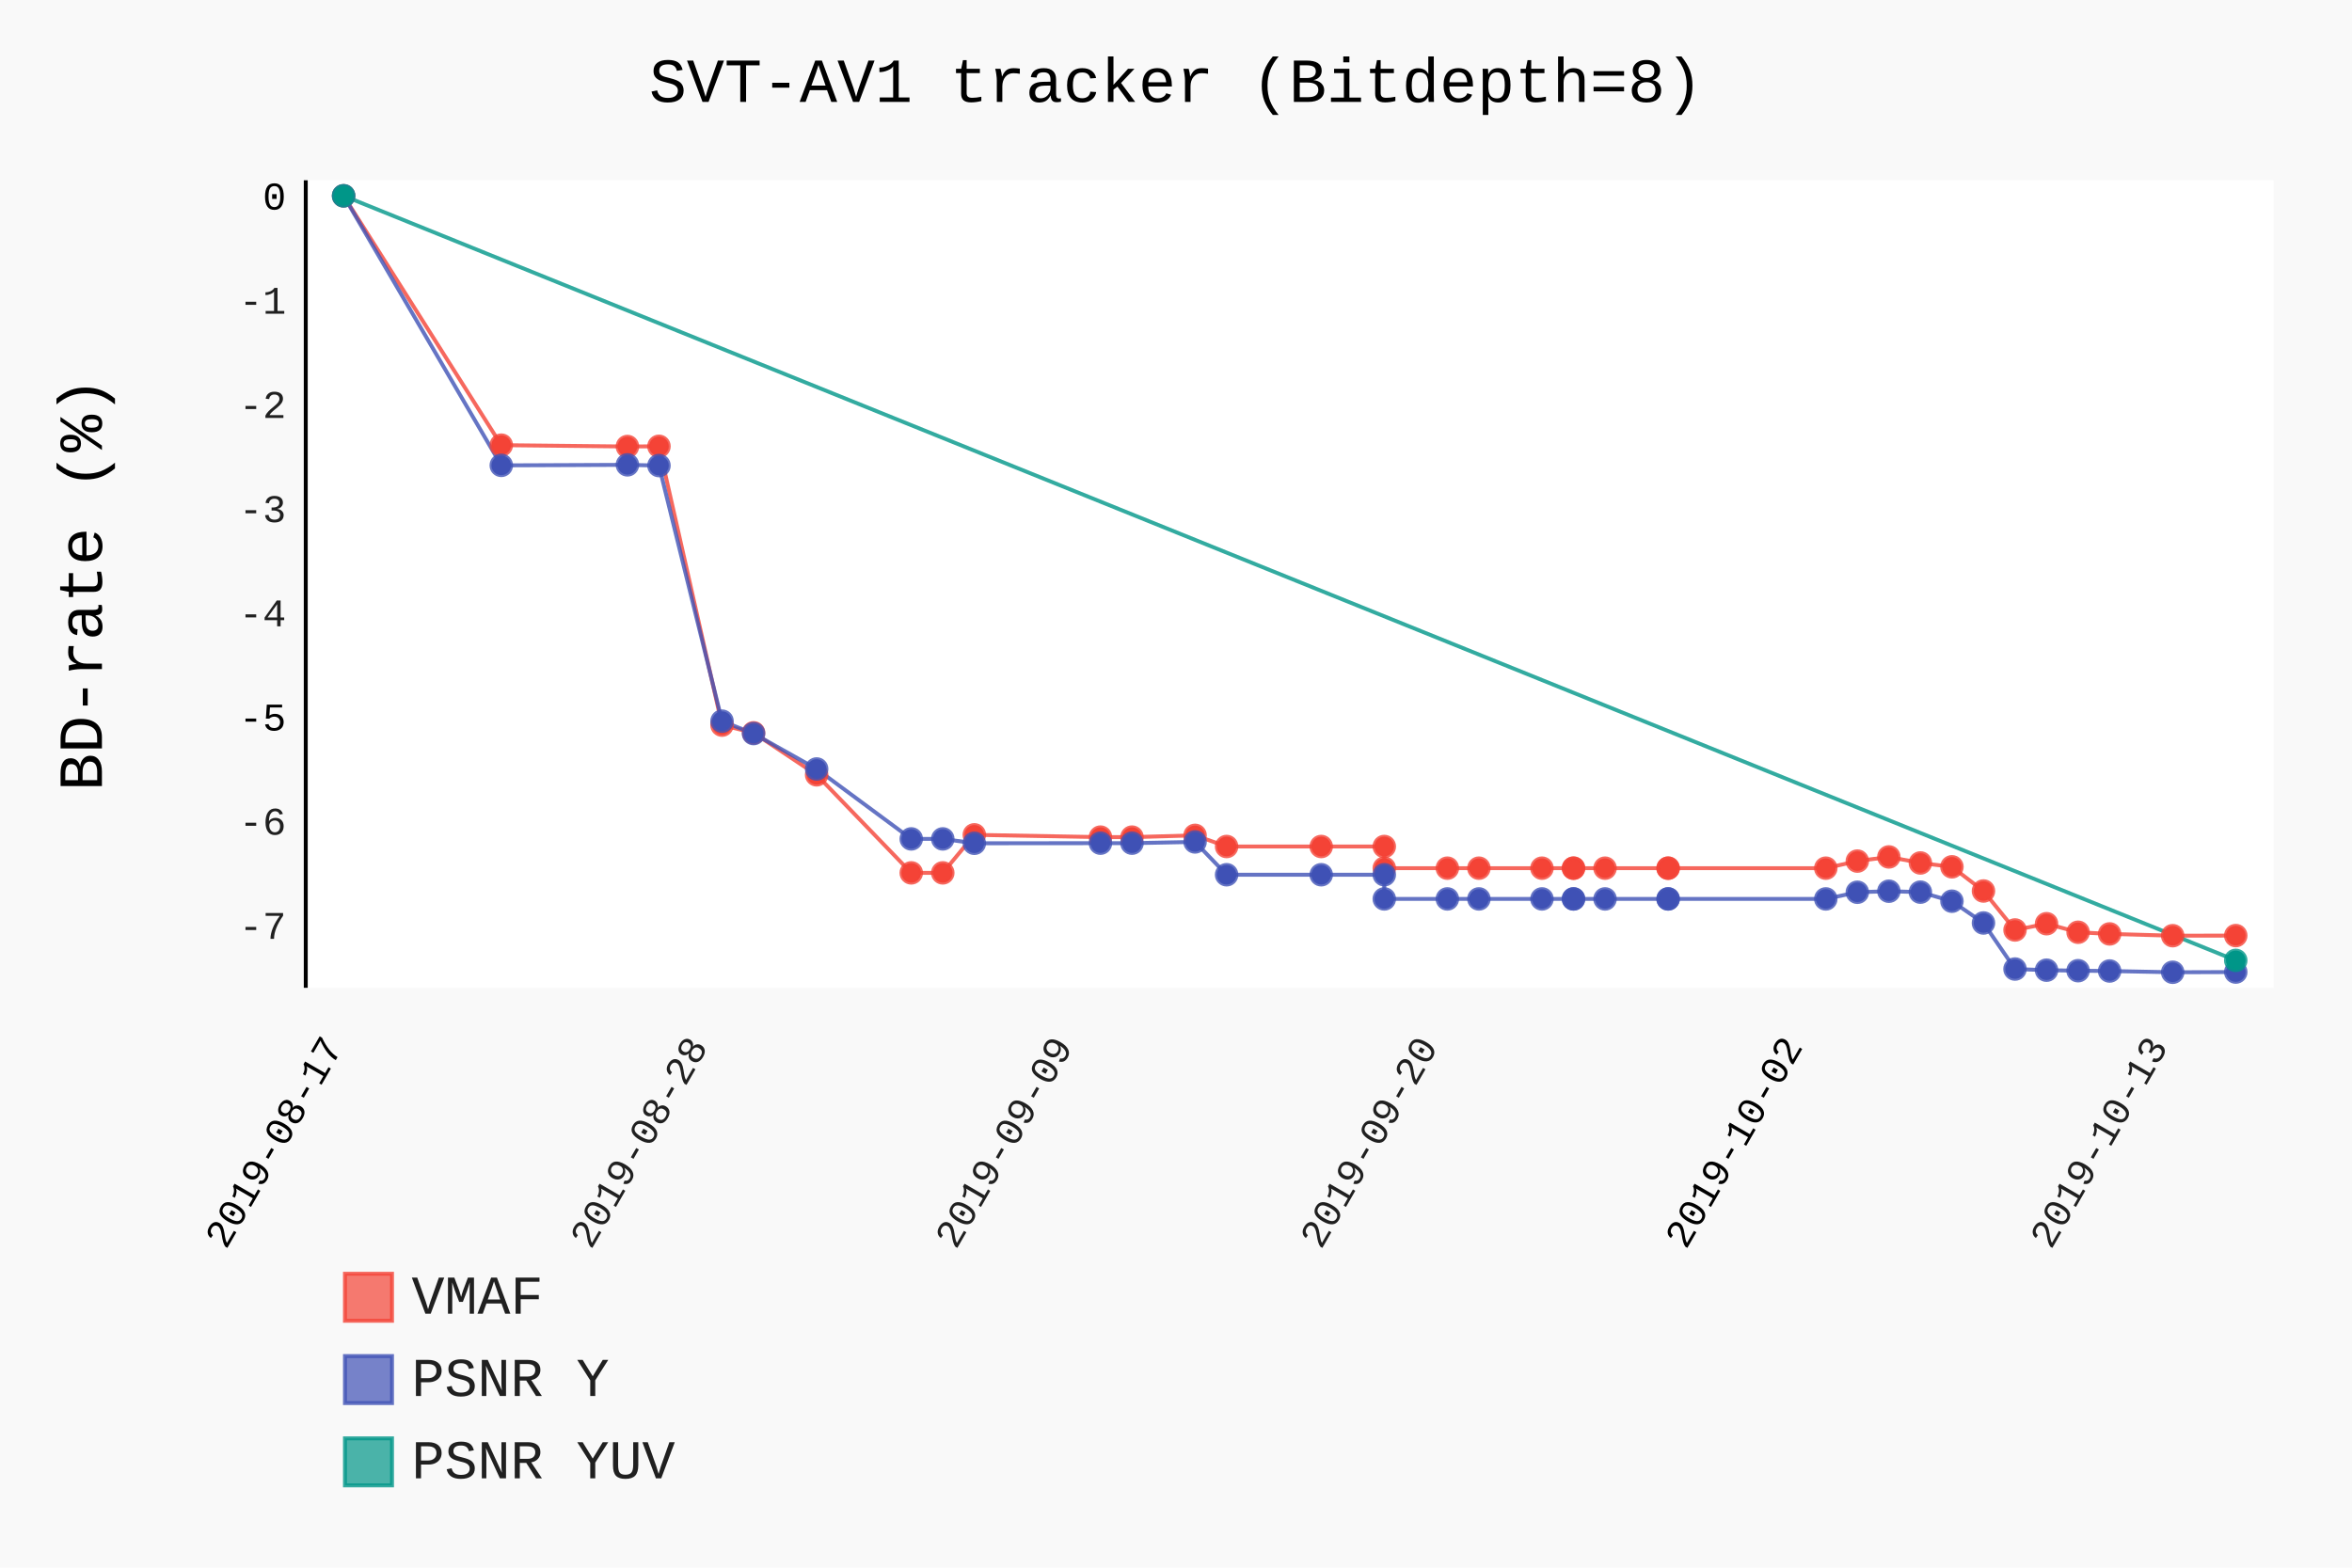
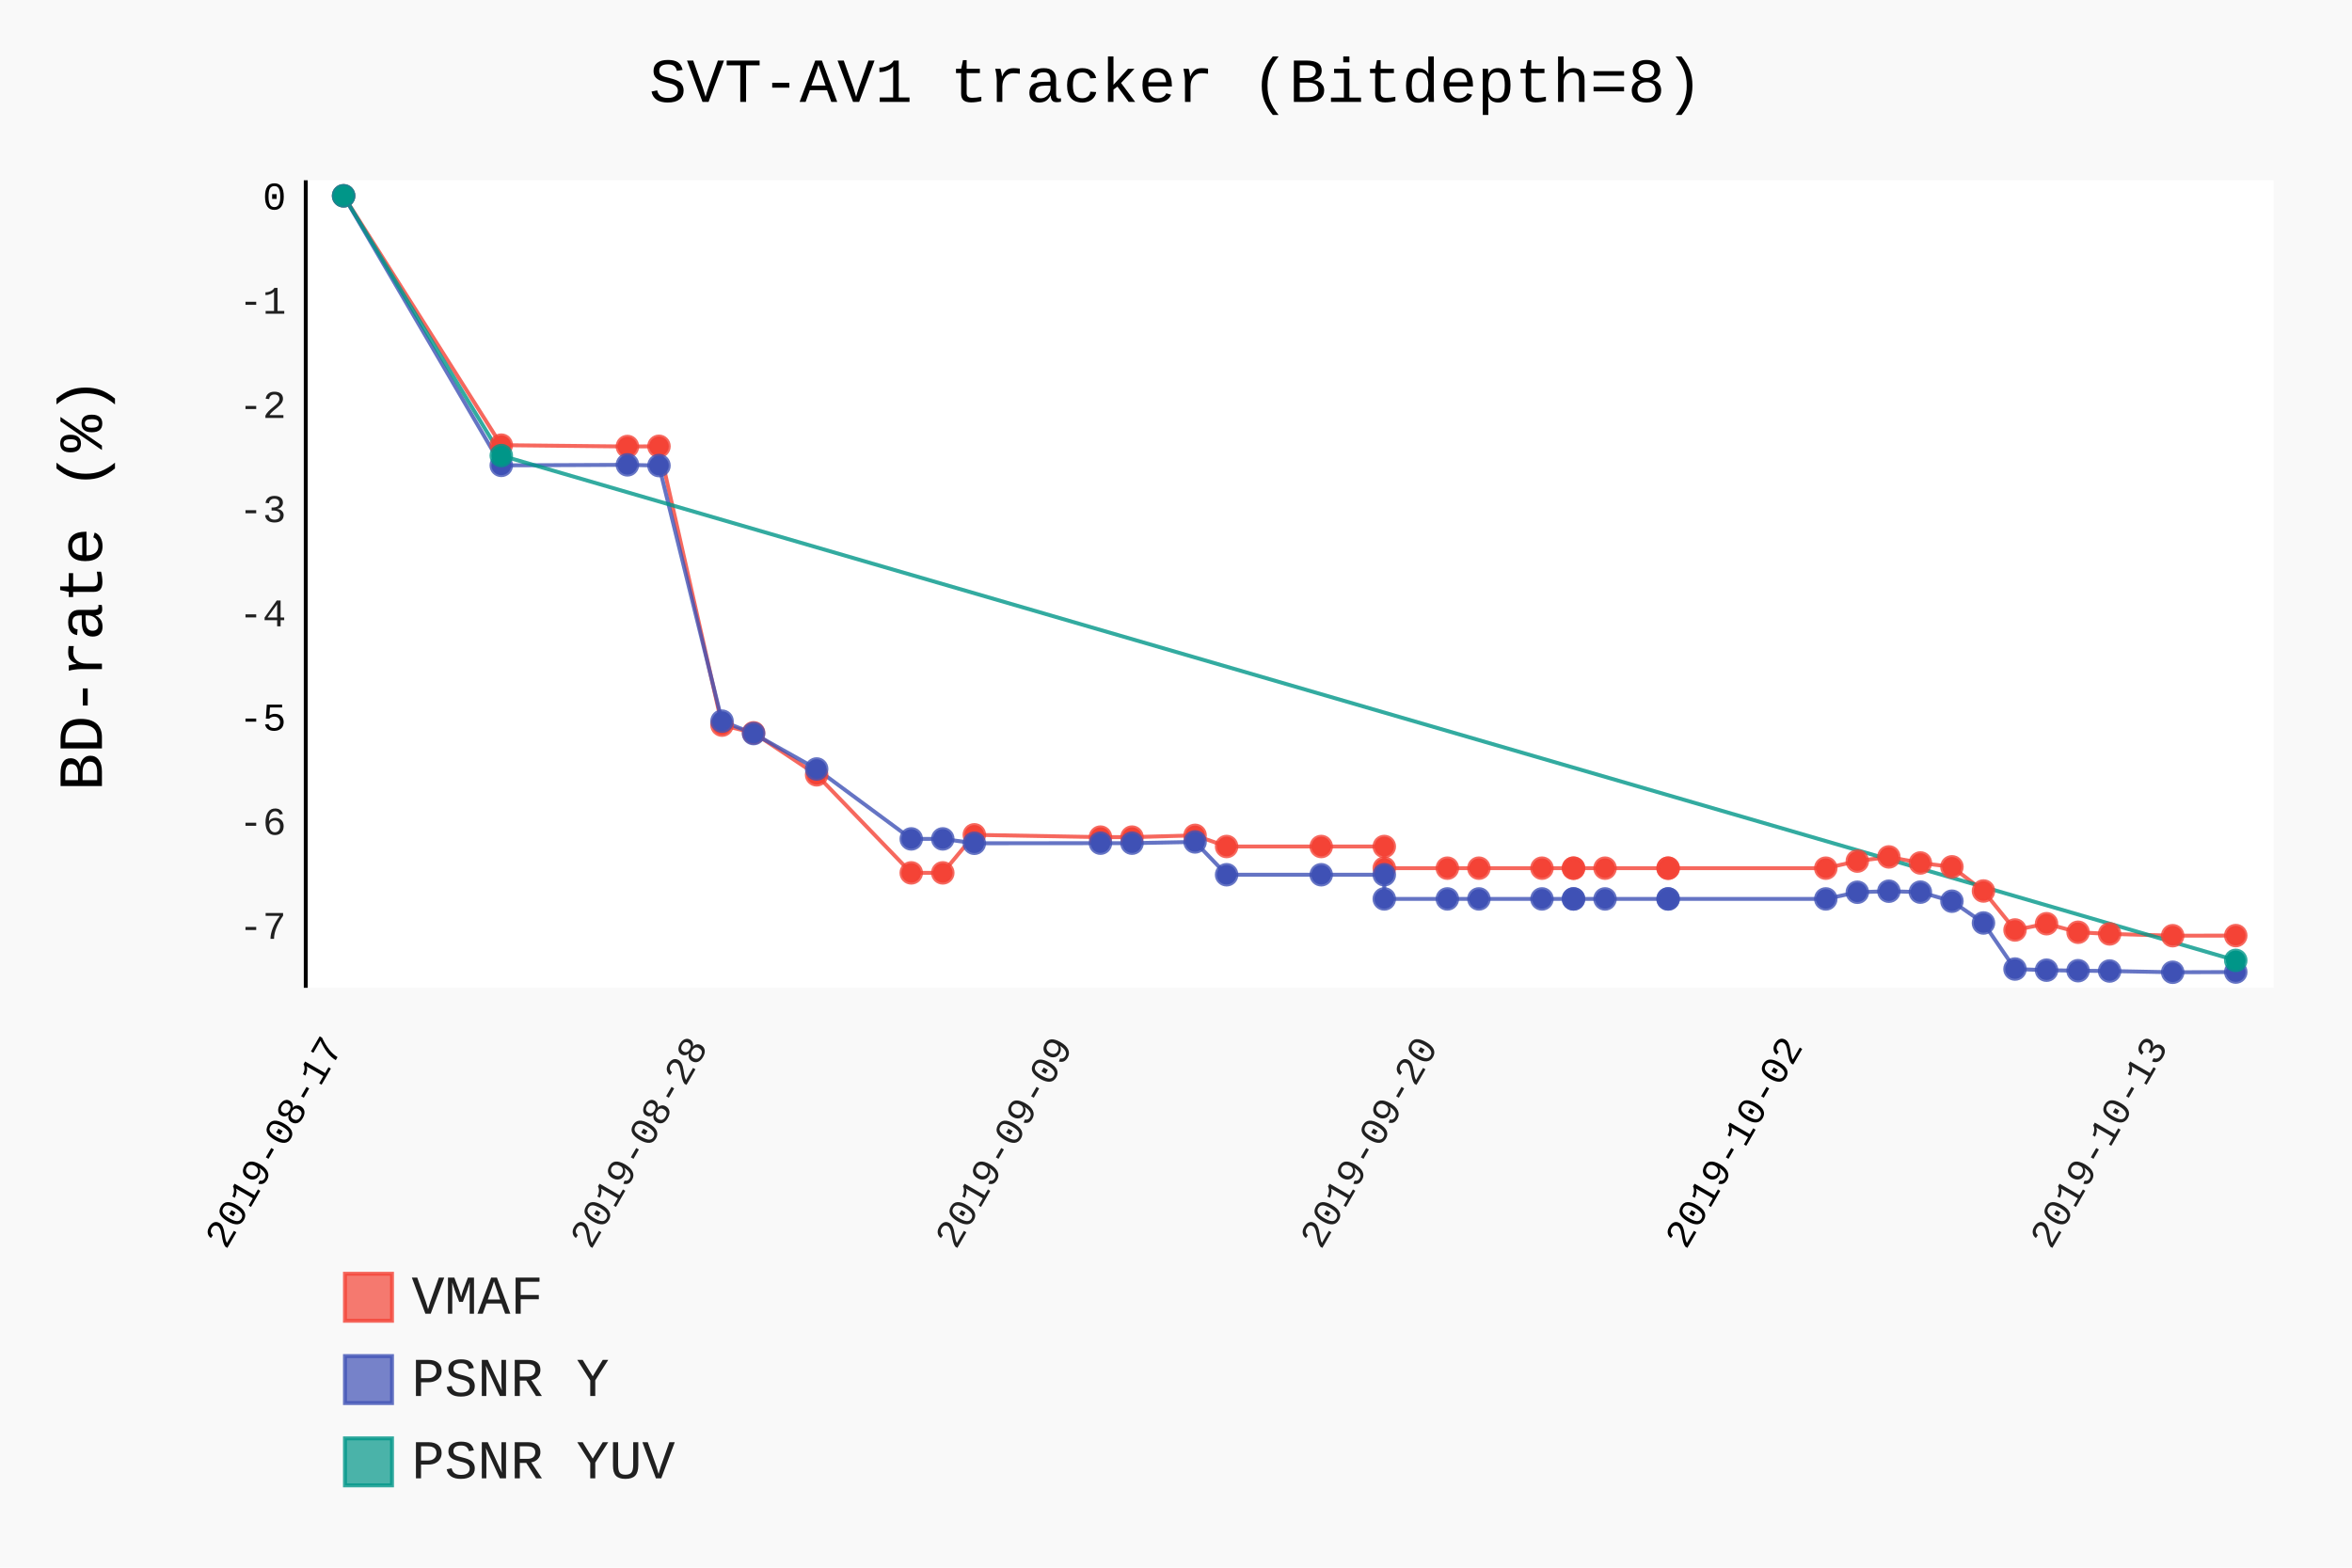
- <svg xmlns="http://www.w3.org/2000/svg" class="pygal-chart" id="chart-5ca2465d-eeb9-4dbc-b5bf-8463b9ecc8dd" viewBox="0 0 600 400">
+ <svg xmlns="http://www.w3.org/2000/svg" id="chart-45df9e32-fa0a-46cd-8153-10d053cdcea1" class="pygal-chart" viewBox="0 0 600 400">
  <defs>
-     <style type="text/css">#chart-5ca2465d-eeb9-4dbc-b5bf-8463b9ecc8dd{-webkit-user-select:none;-webkit-font-smoothing:antialiased;font-family:Consolas,"Liberation Mono",Menlo,Courier,monospace}#chart-5ca2465d-eeb9-4dbc-b5bf-8463b9ecc8dd .title{font-family:Consolas,"Liberation Mono",Menlo,Courier,monospace;font-size:16px}#chart-5ca2465d-eeb9-4dbc-b5bf-8463b9ecc8dd .legends .legend text{font-family:Consolas,"Liberation Mono",Menlo,Courier,monospace;font-size:14px}#chart-5ca2465d-eeb9-4dbc-b5bf-8463b9ecc8dd .axis text{font-family:Consolas,"Liberation Mono",Menlo,Courier,monospace;font-size:10px}#chart-5ca2465d-eeb9-4dbc-b5bf-8463b9ecc8dd .axis text.major{font-family:Consolas,"Liberation Mono",Menlo,Courier,monospace;font-size:10px}#chart-5ca2465d-eeb9-4dbc-b5bf-8463b9ecc8dd .text-overlay text.value{font-family:Consolas,"Liberation Mono",Menlo,Courier,monospace;font-size:16px}#chart-5ca2465d-eeb9-4dbc-b5bf-8463b9ecc8dd .text-overlay text.label{font-family:Consolas,"Liberation Mono",Menlo,Courier,monospace;font-size:10px}#chart-5ca2465d-eeb9-4dbc-b5bf-8463b9ecc8dd .tooltip{font-family:Consolas,"Liberation Mono",Menlo,Courier,monospace;font-size:14px}#chart-5ca2465d-eeb9-4dbc-b5bf-8463b9ecc8dd text.no_data{font-family:Consolas,"Liberation Mono",Menlo,Courier,monospace;font-size:64px}
- #chart-5ca2465d-eeb9-4dbc-b5bf-8463b9ecc8dd{background-color:rgba(249,249,249,1)}#chart-5ca2465d-eeb9-4dbc-b5bf-8463b9ecc8dd path,#chart-5ca2465d-eeb9-4dbc-b5bf-8463b9ecc8dd line,#chart-5ca2465d-eeb9-4dbc-b5bf-8463b9ecc8dd rect,#chart-5ca2465d-eeb9-4dbc-b5bf-8463b9ecc8dd circle{-webkit-transition:150ms;-moz-transition:150ms;transition:150ms}#chart-5ca2465d-eeb9-4dbc-b5bf-8463b9ecc8dd .graph &gt; .background{fill:rgba(249,249,249,1)}#chart-5ca2465d-eeb9-4dbc-b5bf-8463b9ecc8dd .plot &gt; .background{fill:rgba(255,255,255,1)}#chart-5ca2465d-eeb9-4dbc-b5bf-8463b9ecc8dd .graph{fill:rgba(0,0,0,.87)}#chart-5ca2465d-eeb9-4dbc-b5bf-8463b9ecc8dd text.no_data{fill:rgba(0,0,0,1)}#chart-5ca2465d-eeb9-4dbc-b5bf-8463b9ecc8dd .title{fill:rgba(0,0,0,1)}#chart-5ca2465d-eeb9-4dbc-b5bf-8463b9ecc8dd .legends .legend text{fill:rgba(0,0,0,.87)}#chart-5ca2465d-eeb9-4dbc-b5bf-8463b9ecc8dd .legends .legend:hover text{fill:rgba(0,0,0,1)}#chart-5ca2465d-eeb9-4dbc-b5bf-8463b9ecc8dd .axis .line{stroke:rgba(0,0,0,1)}#chart-5ca2465d-eeb9-4dbc-b5bf-8463b9ecc8dd .axis .guide.line{stroke:rgba(0,0,0,.54)}#chart-5ca2465d-eeb9-4dbc-b5bf-8463b9ecc8dd .axis .major.line{stroke:rgba(0,0,0,.87)}#chart-5ca2465d-eeb9-4dbc-b5bf-8463b9ecc8dd .axis text.major{fill:rgba(0,0,0,1)}#chart-5ca2465d-eeb9-4dbc-b5bf-8463b9ecc8dd .axis.y .guides:hover .guide.line,#chart-5ca2465d-eeb9-4dbc-b5bf-8463b9ecc8dd .line-graph .axis.x .guides:hover .guide.line,#chart-5ca2465d-eeb9-4dbc-b5bf-8463b9ecc8dd .stackedline-graph .axis.x .guides:hover .guide.line,#chart-5ca2465d-eeb9-4dbc-b5bf-8463b9ecc8dd .xy-graph .axis.x .guides:hover .guide.line{stroke:rgba(0,0,0,1)}#chart-5ca2465d-eeb9-4dbc-b5bf-8463b9ecc8dd .axis .guides:hover text{fill:rgba(0,0,0,1)}#chart-5ca2465d-eeb9-4dbc-b5bf-8463b9ecc8dd .reactive{fill-opacity:.7;stroke-opacity:.8}#chart-5ca2465d-eeb9-4dbc-b5bf-8463b9ecc8dd .ci{stroke:rgba(0,0,0,.87)}#chart-5ca2465d-eeb9-4dbc-b5bf-8463b9ecc8dd .reactive.active,#chart-5ca2465d-eeb9-4dbc-b5bf-8463b9ecc8dd .active .reactive{fill-opacity:.8;stroke-opacity:.9;stroke-width:4}#chart-5ca2465d-eeb9-4dbc-b5bf-8463b9ecc8dd .ci .reactive.active{stroke-width:1.5}#chart-5ca2465d-eeb9-4dbc-b5bf-8463b9ecc8dd .series text{fill:rgba(0,0,0,1)}#chart-5ca2465d-eeb9-4dbc-b5bf-8463b9ecc8dd .tooltip rect{fill:rgba(255,255,255,1);stroke:rgba(0,0,0,1);-webkit-transition:opacity 150ms;-moz-transition:opacity 150ms;transition:opacity 150ms}#chart-5ca2465d-eeb9-4dbc-b5bf-8463b9ecc8dd .tooltip .label{fill:rgba(0,0,0,.87)}#chart-5ca2465d-eeb9-4dbc-b5bf-8463b9ecc8dd .tooltip .label{fill:rgba(0,0,0,.87)}#chart-5ca2465d-eeb9-4dbc-b5bf-8463b9ecc8dd .tooltip .legend{font-size:.8em;fill:rgba(0,0,0,.54)}#chart-5ca2465d-eeb9-4dbc-b5bf-8463b9ecc8dd .tooltip .x_label{font-size:.6em;fill:rgba(0,0,0,1)}#chart-5ca2465d-eeb9-4dbc-b5bf-8463b9ecc8dd .tooltip .xlink{font-size:.5em;text-decoration:underline}#chart-5ca2465d-eeb9-4dbc-b5bf-8463b9ecc8dd .tooltip .value{font-size:1.5em}#chart-5ca2465d-eeb9-4dbc-b5bf-8463b9ecc8dd .bound{font-size:.5em}#chart-5ca2465d-eeb9-4dbc-b5bf-8463b9ecc8dd .max-value{font-size:.75em;fill:rgba(0,0,0,.54)}#chart-5ca2465d-eeb9-4dbc-b5bf-8463b9ecc8dd .map-element{fill:rgba(255,255,255,1);stroke:rgba(0,0,0,.54) !important}#chart-5ca2465d-eeb9-4dbc-b5bf-8463b9ecc8dd .map-element .reactive{fill-opacity:inherit;stroke-opacity:inherit}#chart-5ca2465d-eeb9-4dbc-b5bf-8463b9ecc8dd .color-0,#chart-5ca2465d-eeb9-4dbc-b5bf-8463b9ecc8dd .color-0 a:visited{stroke:#F44336;fill:#F44336}#chart-5ca2465d-eeb9-4dbc-b5bf-8463b9ecc8dd .color-1,#chart-5ca2465d-eeb9-4dbc-b5bf-8463b9ecc8dd .color-1 a:visited{stroke:#3F51B5;fill:#3F51B5}#chart-5ca2465d-eeb9-4dbc-b5bf-8463b9ecc8dd .color-2,#chart-5ca2465d-eeb9-4dbc-b5bf-8463b9ecc8dd .color-2 a:visited{stroke:#009688;fill:#009688}#chart-5ca2465d-eeb9-4dbc-b5bf-8463b9ecc8dd .text-overlay .color-0 text{fill:black}#chart-5ca2465d-eeb9-4dbc-b5bf-8463b9ecc8dd .text-overlay .color-1 text{fill:black}#chart-5ca2465d-eeb9-4dbc-b5bf-8463b9ecc8dd .text-overlay .color-2 text{fill:black}
- #chart-5ca2465d-eeb9-4dbc-b5bf-8463b9ecc8dd text.no_data{text-anchor:middle}#chart-5ca2465d-eeb9-4dbc-b5bf-8463b9ecc8dd .guide.line{fill:none}#chart-5ca2465d-eeb9-4dbc-b5bf-8463b9ecc8dd .centered{text-anchor:middle}#chart-5ca2465d-eeb9-4dbc-b5bf-8463b9ecc8dd .title{text-anchor:middle}#chart-5ca2465d-eeb9-4dbc-b5bf-8463b9ecc8dd .legends .legend text{fill-opacity:1}#chart-5ca2465d-eeb9-4dbc-b5bf-8463b9ecc8dd .axis.x text{text-anchor:middle}#chart-5ca2465d-eeb9-4dbc-b5bf-8463b9ecc8dd .axis.x:not(.web) text[transform]{text-anchor:start}#chart-5ca2465d-eeb9-4dbc-b5bf-8463b9ecc8dd .axis.x:not(.web) text[transform].backwards{text-anchor:end}#chart-5ca2465d-eeb9-4dbc-b5bf-8463b9ecc8dd .axis.y text{text-anchor:end}#chart-5ca2465d-eeb9-4dbc-b5bf-8463b9ecc8dd .axis.y text[transform].backwards{text-anchor:start}#chart-5ca2465d-eeb9-4dbc-b5bf-8463b9ecc8dd .axis.y2 text{text-anchor:start}#chart-5ca2465d-eeb9-4dbc-b5bf-8463b9ecc8dd .axis.y2 text[transform].backwards{text-anchor:end}#chart-5ca2465d-eeb9-4dbc-b5bf-8463b9ecc8dd .axis .guide.line{stroke-dasharray:4,4}#chart-5ca2465d-eeb9-4dbc-b5bf-8463b9ecc8dd .axis .major.guide.line{stroke-dasharray:6,6}#chart-5ca2465d-eeb9-4dbc-b5bf-8463b9ecc8dd .horizontal .axis.y .guide.line,#chart-5ca2465d-eeb9-4dbc-b5bf-8463b9ecc8dd .horizontal .axis.y2 .guide.line,#chart-5ca2465d-eeb9-4dbc-b5bf-8463b9ecc8dd .vertical .axis.x .guide.line{opacity:0}#chart-5ca2465d-eeb9-4dbc-b5bf-8463b9ecc8dd .horizontal .axis.always_show .guide.line,#chart-5ca2465d-eeb9-4dbc-b5bf-8463b9ecc8dd .vertical .axis.always_show .guide.line{opacity:1 !important}#chart-5ca2465d-eeb9-4dbc-b5bf-8463b9ecc8dd .axis.y .guides:hover .guide.line,#chart-5ca2465d-eeb9-4dbc-b5bf-8463b9ecc8dd .axis.y2 .guides:hover .guide.line,#chart-5ca2465d-eeb9-4dbc-b5bf-8463b9ecc8dd .axis.x .guides:hover .guide.line{opacity:1}#chart-5ca2465d-eeb9-4dbc-b5bf-8463b9ecc8dd .axis .guides:hover text{opacity:1}#chart-5ca2465d-eeb9-4dbc-b5bf-8463b9ecc8dd .nofill{fill:none}#chart-5ca2465d-eeb9-4dbc-b5bf-8463b9ecc8dd .subtle-fill{fill-opacity:.2}#chart-5ca2465d-eeb9-4dbc-b5bf-8463b9ecc8dd .dot{stroke-width:1px;fill-opacity:1}#chart-5ca2465d-eeb9-4dbc-b5bf-8463b9ecc8dd .dot.active{stroke-width:5px}#chart-5ca2465d-eeb9-4dbc-b5bf-8463b9ecc8dd .dot.negative{fill:transparent}#chart-5ca2465d-eeb9-4dbc-b5bf-8463b9ecc8dd text,#chart-5ca2465d-eeb9-4dbc-b5bf-8463b9ecc8dd tspan{stroke:none !important}#chart-5ca2465d-eeb9-4dbc-b5bf-8463b9ecc8dd .series text.active{opacity:1}#chart-5ca2465d-eeb9-4dbc-b5bf-8463b9ecc8dd .tooltip rect{fill-opacity:.95;stroke-width:.5}#chart-5ca2465d-eeb9-4dbc-b5bf-8463b9ecc8dd .tooltip text{fill-opacity:1}#chart-5ca2465d-eeb9-4dbc-b5bf-8463b9ecc8dd .showable{visibility:hidden}#chart-5ca2465d-eeb9-4dbc-b5bf-8463b9ecc8dd .showable.shown{visibility:visible}#chart-5ca2465d-eeb9-4dbc-b5bf-8463b9ecc8dd .gauge-background{fill:rgba(229,229,229,1);stroke:none}#chart-5ca2465d-eeb9-4dbc-b5bf-8463b9ecc8dd .bg-lines{stroke:rgba(249,249,249,1);stroke-width:2px}</style>
+     <style type="text/css">#chart-45df9e32-fa0a-46cd-8153-10d053cdcea1{-webkit-user-select:none;-webkit-font-smoothing:antialiased;font-family:Consolas,"Liberation Mono",Menlo,Courier,monospace}#chart-45df9e32-fa0a-46cd-8153-10d053cdcea1 .title{font-family:Consolas,"Liberation Mono",Menlo,Courier,monospace;font-size:16px}#chart-45df9e32-fa0a-46cd-8153-10d053cdcea1 .legends .legend text{font-family:Consolas,"Liberation Mono",Menlo,Courier,monospace;font-size:14px}#chart-45df9e32-fa0a-46cd-8153-10d053cdcea1 .axis text{font-family:Consolas,"Liberation Mono",Menlo,Courier,monospace;font-size:10px}#chart-45df9e32-fa0a-46cd-8153-10d053cdcea1 .axis text.major{font-family:Consolas,"Liberation Mono",Menlo,Courier,monospace;font-size:10px}#chart-45df9e32-fa0a-46cd-8153-10d053cdcea1 .text-overlay text.value{font-family:Consolas,"Liberation Mono",Menlo,Courier,monospace;font-size:16px}#chart-45df9e32-fa0a-46cd-8153-10d053cdcea1 .text-overlay text.label{font-family:Consolas,"Liberation Mono",Menlo,Courier,monospace;font-size:10px}#chart-45df9e32-fa0a-46cd-8153-10d053cdcea1 .tooltip{font-family:Consolas,"Liberation Mono",Menlo,Courier,monospace;font-size:14px}#chart-45df9e32-fa0a-46cd-8153-10d053cdcea1 text.no_data{font-family:Consolas,"Liberation Mono",Menlo,Courier,monospace;font-size:64px}
+ #chart-45df9e32-fa0a-46cd-8153-10d053cdcea1{background-color:rgba(249,249,249,1)}#chart-45df9e32-fa0a-46cd-8153-10d053cdcea1 path,#chart-45df9e32-fa0a-46cd-8153-10d053cdcea1 line,#chart-45df9e32-fa0a-46cd-8153-10d053cdcea1 rect,#chart-45df9e32-fa0a-46cd-8153-10d053cdcea1 circle{-webkit-transition:150ms;-moz-transition:150ms;transition:150ms}#chart-45df9e32-fa0a-46cd-8153-10d053cdcea1 .graph &gt; .background{fill:rgba(249,249,249,1)}#chart-45df9e32-fa0a-46cd-8153-10d053cdcea1 .plot &gt; .background{fill:rgba(255,255,255,1)}#chart-45df9e32-fa0a-46cd-8153-10d053cdcea1 .graph{fill:rgba(0,0,0,.87)}#chart-45df9e32-fa0a-46cd-8153-10d053cdcea1 text.no_data{fill:rgba(0,0,0,1)}#chart-45df9e32-fa0a-46cd-8153-10d053cdcea1 .title{fill:rgba(0,0,0,1)}#chart-45df9e32-fa0a-46cd-8153-10d053cdcea1 .legends .legend text{fill:rgba(0,0,0,.87)}#chart-45df9e32-fa0a-46cd-8153-10d053cdcea1 .legends .legend:hover text{fill:rgba(0,0,0,1)}#chart-45df9e32-fa0a-46cd-8153-10d053cdcea1 .axis .line{stroke:rgba(0,0,0,1)}#chart-45df9e32-fa0a-46cd-8153-10d053cdcea1 .axis .guide.line{stroke:rgba(0,0,0,.54)}#chart-45df9e32-fa0a-46cd-8153-10d053cdcea1 .axis .major.line{stroke:rgba(0,0,0,.87)}#chart-45df9e32-fa0a-46cd-8153-10d053cdcea1 .axis text.major{fill:rgba(0,0,0,1)}#chart-45df9e32-fa0a-46cd-8153-10d053cdcea1 .axis.y .guides:hover .guide.line,#chart-45df9e32-fa0a-46cd-8153-10d053cdcea1 .line-graph .axis.x .guides:hover .guide.line,#chart-45df9e32-fa0a-46cd-8153-10d053cdcea1 .stackedline-graph .axis.x .guides:hover .guide.line,#chart-45df9e32-fa0a-46cd-8153-10d053cdcea1 .xy-graph .axis.x .guides:hover .guide.line{stroke:rgba(0,0,0,1)}#chart-45df9e32-fa0a-46cd-8153-10d053cdcea1 .axis .guides:hover text{fill:rgba(0,0,0,1)}#chart-45df9e32-fa0a-46cd-8153-10d053cdcea1 .reactive{fill-opacity:.7;stroke-opacity:.8}#chart-45df9e32-fa0a-46cd-8153-10d053cdcea1 .ci{stroke:rgba(0,0,0,.87)}#chart-45df9e32-fa0a-46cd-8153-10d053cdcea1 .reactive.active,#chart-45df9e32-fa0a-46cd-8153-10d053cdcea1 .active .reactive{fill-opacity:.8;stroke-opacity:.9;stroke-width:4}#chart-45df9e32-fa0a-46cd-8153-10d053cdcea1 .ci .reactive.active{stroke-width:1.5}#chart-45df9e32-fa0a-46cd-8153-10d053cdcea1 .series text{fill:rgba(0,0,0,1)}#chart-45df9e32-fa0a-46cd-8153-10d053cdcea1 .tooltip rect{fill:rgba(255,255,255,1);stroke:rgba(0,0,0,1);-webkit-transition:opacity 150ms;-moz-transition:opacity 150ms;transition:opacity 150ms}#chart-45df9e32-fa0a-46cd-8153-10d053cdcea1 .tooltip .label{fill:rgba(0,0,0,.87)}#chart-45df9e32-fa0a-46cd-8153-10d053cdcea1 .tooltip .label{fill:rgba(0,0,0,.87)}#chart-45df9e32-fa0a-46cd-8153-10d053cdcea1 .tooltip .legend{font-size:.8em;fill:rgba(0,0,0,.54)}#chart-45df9e32-fa0a-46cd-8153-10d053cdcea1 .tooltip .x_label{font-size:.6em;fill:rgba(0,0,0,1)}#chart-45df9e32-fa0a-46cd-8153-10d053cdcea1 .tooltip .xlink{font-size:.5em;text-decoration:underline}#chart-45df9e32-fa0a-46cd-8153-10d053cdcea1 .tooltip .value{font-size:1.5em}#chart-45df9e32-fa0a-46cd-8153-10d053cdcea1 .bound{font-size:.5em}#chart-45df9e32-fa0a-46cd-8153-10d053cdcea1 .max-value{font-size:.75em;fill:rgba(0,0,0,.54)}#chart-45df9e32-fa0a-46cd-8153-10d053cdcea1 .map-element{fill:rgba(255,255,255,1);stroke:rgba(0,0,0,.54) !important}#chart-45df9e32-fa0a-46cd-8153-10d053cdcea1 .map-element .reactive{fill-opacity:inherit;stroke-opacity:inherit}#chart-45df9e32-fa0a-46cd-8153-10d053cdcea1 .color-0,#chart-45df9e32-fa0a-46cd-8153-10d053cdcea1 .color-0 a:visited{stroke:#F44336;fill:#F44336}#chart-45df9e32-fa0a-46cd-8153-10d053cdcea1 .color-1,#chart-45df9e32-fa0a-46cd-8153-10d053cdcea1 .color-1 a:visited{stroke:#3F51B5;fill:#3F51B5}#chart-45df9e32-fa0a-46cd-8153-10d053cdcea1 .color-2,#chart-45df9e32-fa0a-46cd-8153-10d053cdcea1 .color-2 a:visited{stroke:#009688;fill:#009688}#chart-45df9e32-fa0a-46cd-8153-10d053cdcea1 .text-overlay .color-0 text{fill:black}#chart-45df9e32-fa0a-46cd-8153-10d053cdcea1 .text-overlay .color-1 text{fill:black}#chart-45df9e32-fa0a-46cd-8153-10d053cdcea1 .text-overlay .color-2 text{fill:black}
+ #chart-45df9e32-fa0a-46cd-8153-10d053cdcea1 text.no_data{text-anchor:middle}#chart-45df9e32-fa0a-46cd-8153-10d053cdcea1 .guide.line{fill:none}#chart-45df9e32-fa0a-46cd-8153-10d053cdcea1 .centered{text-anchor:middle}#chart-45df9e32-fa0a-46cd-8153-10d053cdcea1 .title{text-anchor:middle}#chart-45df9e32-fa0a-46cd-8153-10d053cdcea1 .legends .legend text{fill-opacity:1}#chart-45df9e32-fa0a-46cd-8153-10d053cdcea1 .axis.x text{text-anchor:middle}#chart-45df9e32-fa0a-46cd-8153-10d053cdcea1 .axis.x:not(.web) text[transform]{text-anchor:start}#chart-45df9e32-fa0a-46cd-8153-10d053cdcea1 .axis.x:not(.web) text[transform].backwards{text-anchor:end}#chart-45df9e32-fa0a-46cd-8153-10d053cdcea1 .axis.y text{text-anchor:end}#chart-45df9e32-fa0a-46cd-8153-10d053cdcea1 .axis.y text[transform].backwards{text-anchor:start}#chart-45df9e32-fa0a-46cd-8153-10d053cdcea1 .axis.y2 text{text-anchor:start}#chart-45df9e32-fa0a-46cd-8153-10d053cdcea1 .axis.y2 text[transform].backwards{text-anchor:end}#chart-45df9e32-fa0a-46cd-8153-10d053cdcea1 .axis .guide.line{stroke-dasharray:4,4}#chart-45df9e32-fa0a-46cd-8153-10d053cdcea1 .axis .major.guide.line{stroke-dasharray:6,6}#chart-45df9e32-fa0a-46cd-8153-10d053cdcea1 .horizontal .axis.y .guide.line,#chart-45df9e32-fa0a-46cd-8153-10d053cdcea1 .horizontal .axis.y2 .guide.line,#chart-45df9e32-fa0a-46cd-8153-10d053cdcea1 .vertical .axis.x .guide.line{opacity:0}#chart-45df9e32-fa0a-46cd-8153-10d053cdcea1 .horizontal .axis.always_show .guide.line,#chart-45df9e32-fa0a-46cd-8153-10d053cdcea1 .vertical .axis.always_show .guide.line{opacity:1 !important}#chart-45df9e32-fa0a-46cd-8153-10d053cdcea1 .axis.y .guides:hover .guide.line,#chart-45df9e32-fa0a-46cd-8153-10d053cdcea1 .axis.y2 .guides:hover .guide.line,#chart-45df9e32-fa0a-46cd-8153-10d053cdcea1 .axis.x .guides:hover .guide.line{opacity:1}#chart-45df9e32-fa0a-46cd-8153-10d053cdcea1 .axis .guides:hover text{opacity:1}#chart-45df9e32-fa0a-46cd-8153-10d053cdcea1 .nofill{fill:none}#chart-45df9e32-fa0a-46cd-8153-10d053cdcea1 .subtle-fill{fill-opacity:.2}#chart-45df9e32-fa0a-46cd-8153-10d053cdcea1 .dot{stroke-width:1px;fill-opacity:1}#chart-45df9e32-fa0a-46cd-8153-10d053cdcea1 .dot.active{stroke-width:5px}#chart-45df9e32-fa0a-46cd-8153-10d053cdcea1 .dot.negative{fill:transparent}#chart-45df9e32-fa0a-46cd-8153-10d053cdcea1 text,#chart-45df9e32-fa0a-46cd-8153-10d053cdcea1 tspan{stroke:none !important}#chart-45df9e32-fa0a-46cd-8153-10d053cdcea1 .series text.active{opacity:1}#chart-45df9e32-fa0a-46cd-8153-10d053cdcea1 .tooltip rect{fill-opacity:.95;stroke-width:.5}#chart-45df9e32-fa0a-46cd-8153-10d053cdcea1 .tooltip text{fill-opacity:1}#chart-45df9e32-fa0a-46cd-8153-10d053cdcea1 .showable{visibility:hidden}#chart-45df9e32-fa0a-46cd-8153-10d053cdcea1 .showable.shown{visibility:visible}#chart-45df9e32-fa0a-46cd-8153-10d053cdcea1 .gauge-background{fill:rgba(229,229,229,1);stroke:none}#chart-45df9e32-fa0a-46cd-8153-10d053cdcea1 .bg-lines{stroke:rgba(249,249,249,1);stroke-width:2px}</style>
  </defs>
  <g class="graph datetimeline-graph vertical">
    <rect class="background" height="400" width="600" x="0" y="0" />
    <g class="plot" transform="translate(78, 46)">
      <rect class="background" height="206.038" width="502.0" x="0" y="0" />
      <g class="axis y">
        <g class="guides">
          <text class="" x="-5" y="193.56">-7</text>
        </g>
        <g class="guides">
          <text class="" x="-5" y="166.974">-6</text>
        </g>
        <g class="guides">
          <text class="major" x="-5" y="140.389">-5</text>
        </g>
        <g class="guides">
          <text class="" x="-5" y="113.804">-4</text>
        </g>
        <g class="guides">
          <text class="" x="-5" y="87.218">-3</text>
        </g>
        <g class="guides">
          <text class="" x="-5" y="60.633">-2</text>
        </g>
        <g class="guides">
          <text class="" x="-5" y="34.048">-1</text>
        </g>
        <g class="guides">
          <text class="major" x="-5" y="7.462">0</text>
        </g>
      </g>
      <g class="axis x">
        <path class="line" d="M0 0 v206.038" />
        <g class="guides">
          <path class="major guide line" d="M9.654 0 v206.038" />
-           <text class="major backwards" transform="rotate(300 9.653846 221.0385)" x="9.654" y="221.038">2019-08-17</text>
+           <text class="major backwards" x="9.654" y="221.038" transform="rotate(300 9.653846 221.0385)">2019-08-17</text>
        </g>
        <g class="guides">
          <path class="guide line" d="M102.766 0 v206.038" />
-           <text class="backwards" transform="rotate(300 102.7658 221.0385)" x="102.766" y="221.038">2019-08-28</text>
+           <text class="backwards" x="102.766" y="221.038" transform="rotate(300 102.7658 221.0385)">2019-08-28</text>
        </g>
        <g class="guides">
          <path class="guide line" d="M195.878 0 v206.038" />
-           <text class="backwards" transform="rotate(300 195.8777 221.0385)" x="195.878" y="221.038">2019-09-09</text>
+           <text class="backwards" x="195.878" y="221.038" transform="rotate(300 195.8777 221.0385)">2019-09-09</text>
        </g>
        <g class="guides">
          <path class="guide line" d="M288.99 0 v206.038" />
-           <text class="backwards" transform="rotate(300 288.9897 221.0385)" x="288.99" y="221.038">2019-09-20</text>
+           <text class="backwards" x="288.99" y="221.038" transform="rotate(300 288.9897 221.0385)">2019-09-20</text>
        </g>
        <g class="guides">
          <path class="major guide line" d="M382.102 0 v206.038" />
-           <text class="major backwards" transform="rotate(300 382.1016 221.0385)" x="382.102" y="221.038">2019-10-02</text>
+           <text class="major backwards" x="382.102" y="221.038" transform="rotate(300 382.1016 221.0385)">2019-10-02</text>
        </g>
        <g class="guides">
          <path class="guide line" d="M475.214 0 v206.038" />
-           <text class="backwards" transform="rotate(300 475.2136 221.0385)" x="475.214" y="221.038">2019-10-13</text>
+           <text class="backwards" x="475.214" y="221.038" transform="rotate(300 475.2136 221.0385)">2019-10-13</text>
        </g>
      </g>
      <g class="series serie-0 color-0">
        <path class="line reactive nofill" d="M9.654 3.962 L49.878 67.581 82.058 67.927 90.103 67.873 106.192 139.016 114.237 140.983 130.327 151.697 154.462 176.714 162.506 176.714 170.551 167.01 202.731 167.595 210.776 167.595 226.865 167.143 234.91 169.988 259.045 169.988 275.135 169.988 275.135 175.517 291.224 175.517 299.269 175.517 315.359 175.517 323.404 175.517 323.404 175.517 331.449 175.517 347.538 175.517 347.538 175.517 387.763 175.517 395.808 173.71 403.853 172.646 411.897 174.188 419.942 175.172 427.987 181.34 436.032 191.283 444.077 189.687 452.122 191.867 460.167 192.293 476.256 192.745 492.346 192.718" />
      </g>
      <g class="series serie-1 color-1">
        <path class="line reactive nofill" d="M9.654 3.962 L49.878 72.739 82.058 72.606 90.103 72.792 106.192 138.006 114.237 141.169 130.327 150.208 154.462 168.047 162.506 168.047 170.551 169.164 202.731 169.137 210.776 169.137 226.865 168.818 234.91 177.192 259.045 177.192 275.135 177.192 275.135 183.36 291.224 183.36 299.269 183.36 315.359 183.36 323.404 183.36 323.404 183.36 331.449 183.36 347.538 183.36 347.538 183.36 387.763 183.36 395.808 181.659 403.853 181.393 411.897 181.632 419.942 183.945 427.987 189.501 436.032 201.252 444.077 201.544 452.122 201.677 460.167 201.757 476.256 202.076 492.346 202.023" />
      </g>
      <g class="series serie-2 color-2">
-         <path class="line reactive nofill" d="M9.654 3.962 L492.346 199.045" />
+         <path class="line reactive nofill" d="M9.654 3.962 L49.878 70.24 492.346 199.045" />
      </g>
    </g>
    <g class="titles">
      <text class="title plot_title" x="300.0" y="26">SVT-AV1 tracker (Bitdepth=8)</text>
-       <text class="title" transform="rotate(-90 0 149.0192)" x="0" y="175.019">BD-rate (%)</text>
+       <text class="title" x="0" y="175.019" transform="rotate(-90 0 149.0192)">BD-rate (%)</text>
    </g>
    <g class="plot overlay" transform="translate(78, 46)">
      <g class="series serie-0 color-0">
        <g class="dots">
          <circle class="dot reactive tooltip-trigger" cx="9.654" cy="3.962" r="2.5" />
        </g>
        <g class="dots">
          <circle class="dot reactive tooltip-trigger" cx="49.878" cy="67.581" r="2.5" />
        </g>
        <g class="dots">
          <circle class="dot reactive tooltip-trigger" cx="82.058" cy="67.927" r="2.5" />
        </g>
        <g class="dots">
          <circle class="dot reactive tooltip-trigger" cx="90.103" cy="67.873" r="2.5" />
        </g>
        <g class="dots">
          <circle class="dot reactive tooltip-trigger" cx="106.192" cy="139.016" r="2.5" />
        </g>
        <g class="dots">
          <circle class="dot reactive tooltip-trigger" cx="114.237" cy="140.983" r="2.5" />
        </g>
        <g class="dots">
          <circle class="dot reactive tooltip-trigger" cx="130.327" cy="151.697" r="2.5" />
        </g>
        <g class="dots">
          <circle class="dot reactive tooltip-trigger" cx="154.462" cy="176.714" r="2.5" />
        </g>
        <g class="dots">
          <circle class="dot reactive tooltip-trigger" cx="162.506" cy="176.714" r="2.5" />
        </g>
        <g class="dots">
          <circle class="dot reactive tooltip-trigger" cx="170.551" cy="167.01" r="2.5" />
        </g>
        <g class="dots">
          <circle class="dot reactive tooltip-trigger" cx="202.731" cy="167.595" r="2.5" />
        </g>
        <g class="dots">
          <circle class="dot reactive tooltip-trigger" cx="210.776" cy="167.595" r="2.5" />
        </g>
        <g class="dots">
          <circle class="dot reactive tooltip-trigger" cx="226.865" cy="167.143" r="2.5" />
        </g>
        <g class="dots">
          <circle class="dot reactive tooltip-trigger" cx="234.91" cy="169.988" r="2.5" />
        </g>
        <g class="dots">
          <circle class="dot reactive tooltip-trigger" cx="259.045" cy="169.988" r="2.5" />
        </g>
        <g class="dots">
          <circle class="dot reactive tooltip-trigger" cx="275.135" cy="169.988" r="2.5" />
        </g>
        <g class="dots">
          <circle class="dot reactive tooltip-trigger" cx="275.135" cy="175.517" r="2.5" />
        </g>
        <g class="dots">
          <circle class="dot reactive tooltip-trigger" cx="291.224" cy="175.517" r="2.5" />
        </g>
        <g class="dots">
          <circle class="dot reactive tooltip-trigger" cx="299.269" cy="175.517" r="2.5" />
        </g>
        <g class="dots">
          <circle class="dot reactive tooltip-trigger" cx="315.359" cy="175.517" r="2.5" />
        </g>
        <g class="dots">
          <circle class="dot reactive tooltip-trigger" cx="323.404" cy="175.517" r="2.5" />
        </g>
        <g class="dots">
          <circle class="dot reactive tooltip-trigger" cx="323.404" cy="175.517" r="2.5" />
        </g>
        <g class="dots">
          <circle class="dot reactive tooltip-trigger" cx="331.449" cy="175.517" r="2.5" />
        </g>
        <g class="dots">
          <circle class="dot reactive tooltip-trigger" cx="347.538" cy="175.517" r="2.5" />
        </g>
        <g class="dots">
          <circle class="dot reactive tooltip-trigger" cx="347.538" cy="175.517" r="2.5" />
        </g>
        <g class="dots">
          <circle class="dot reactive tooltip-trigger" cx="387.763" cy="175.517" r="2.5" />
        </g>
        <g class="dots">
          <circle class="dot reactive tooltip-trigger" cx="395.808" cy="173.71" r="2.5" />
        </g>
        <g class="dots">
          <circle class="dot reactive tooltip-trigger" cx="403.853" cy="172.646" r="2.5" />
        </g>
        <g class="dots">
          <circle class="dot reactive tooltip-trigger" cx="411.897" cy="174.188" r="2.5" />
        </g>
        <g class="dots">
          <circle class="dot reactive tooltip-trigger" cx="419.942" cy="175.172" r="2.5" />
        </g>
        <g class="dots">
          <circle class="dot reactive tooltip-trigger" cx="427.987" cy="181.34" r="2.5" />
        </g>
        <g class="dots">
          <circle class="dot reactive tooltip-trigger" cx="436.032" cy="191.283" r="2.5" />
        </g>
        <g class="dots">
          <circle class="dot reactive tooltip-trigger" cx="444.077" cy="189.687" r="2.5" />
        </g>
        <g class="dots">
          <circle class="dot reactive tooltip-trigger" cx="452.122" cy="191.867" r="2.5" />
        </g>
        <g class="dots">
          <circle class="dot reactive tooltip-trigger" cx="460.167" cy="192.293" r="2.5" />
        </g>
        <g class="dots">
          <circle class="dot reactive tooltip-trigger" cx="476.256" cy="192.745" r="2.5" />
        </g>
        <g class="dots">
          <circle class="dot reactive tooltip-trigger" cx="492.346" cy="192.718" r="2.5" />
        </g>
      </g>
      <g class="series serie-1 color-1">
        <g class="dots">
          <circle class="dot reactive tooltip-trigger" cx="9.654" cy="3.962" r="2.5" />
        </g>
        <g class="dots">
          <circle class="dot reactive tooltip-trigger" cx="49.878" cy="72.739" r="2.5" />
        </g>
        <g class="dots">
          <circle class="dot reactive tooltip-trigger" cx="82.058" cy="72.606" r="2.5" />
        </g>
        <g class="dots">
          <circle class="dot reactive tooltip-trigger" cx="90.103" cy="72.792" r="2.5" />
        </g>
        <g class="dots">
          <circle class="dot reactive tooltip-trigger" cx="106.192" cy="138.006" r="2.5" />
        </g>
        <g class="dots">
          <circle class="dot reactive tooltip-trigger" cx="114.237" cy="141.169" r="2.5" />
        </g>
        <g class="dots">
          <circle class="dot reactive tooltip-trigger" cx="130.327" cy="150.208" r="2.5" />
        </g>
        <g class="dots">
          <circle class="dot reactive tooltip-trigger" cx="154.462" cy="168.047" r="2.5" />
        </g>
        <g class="dots">
          <circle class="dot reactive tooltip-trigger" cx="162.506" cy="168.047" r="2.5" />
        </g>
        <g class="dots">
          <circle class="dot reactive tooltip-trigger" cx="170.551" cy="169.164" r="2.5" />
        </g>
        <g class="dots">
          <circle class="dot reactive tooltip-trigger" cx="202.731" cy="169.137" r="2.5" />
        </g>
        <g class="dots">
          <circle class="dot reactive tooltip-trigger" cx="210.776" cy="169.137" r="2.5" />
        </g>
        <g class="dots">
          <circle class="dot reactive tooltip-trigger" cx="226.865" cy="168.818" r="2.5" />
        </g>
        <g class="dots">
          <circle class="dot reactive tooltip-trigger" cx="234.91" cy="177.192" r="2.5" />
        </g>
        <g class="dots">
          <circle class="dot reactive tooltip-trigger" cx="259.045" cy="177.192" r="2.5" />
        </g>
        <g class="dots">
          <circle class="dot reactive tooltip-trigger" cx="275.135" cy="177.192" r="2.5" />
        </g>
        <g class="dots">
          <circle class="dot reactive tooltip-trigger" cx="275.135" cy="183.36" r="2.5" />
        </g>
        <g class="dots">
          <circle class="dot reactive tooltip-trigger" cx="291.224" cy="183.36" r="2.5" />
        </g>
        <g class="dots">
          <circle class="dot reactive tooltip-trigger" cx="299.269" cy="183.36" r="2.5" />
        </g>
        <g class="dots">
          <circle class="dot reactive tooltip-trigger" cx="315.359" cy="183.36" r="2.5" />
        </g>
        <g class="dots">
          <circle class="dot reactive tooltip-trigger" cx="323.404" cy="183.36" r="2.5" />
        </g>
        <g class="dots">
          <circle class="dot reactive tooltip-trigger" cx="323.404" cy="183.36" r="2.5" />
        </g>
        <g class="dots">
          <circle class="dot reactive tooltip-trigger" cx="331.449" cy="183.36" r="2.5" />
        </g>
        <g class="dots">
          <circle class="dot reactive tooltip-trigger" cx="347.538" cy="183.36" r="2.5" />
        </g>
        <g class="dots">
          <circle class="dot reactive tooltip-trigger" cx="347.538" cy="183.36" r="2.5" />
        </g>
        <g class="dots">
          <circle class="dot reactive tooltip-trigger" cx="387.763" cy="183.36" r="2.5" />
        </g>
        <g class="dots">
          <circle class="dot reactive tooltip-trigger" cx="395.808" cy="181.659" r="2.5" />
        </g>
        <g class="dots">
          <circle class="dot reactive tooltip-trigger" cx="403.853" cy="181.393" r="2.5" />
        </g>
        <g class="dots">
          <circle class="dot reactive tooltip-trigger" cx="411.897" cy="181.632" r="2.5" />
        </g>
        <g class="dots">
          <circle class="dot reactive tooltip-trigger" cx="419.942" cy="183.945" r="2.5" />
        </g>
        <g class="dots">
          <circle class="dot reactive tooltip-trigger" cx="427.987" cy="189.501" r="2.5" />
        </g>
        <g class="dots">
          <circle class="dot reactive tooltip-trigger" cx="436.032" cy="201.252" r="2.5" />
        </g>
        <g class="dots">
          <circle class="dot reactive tooltip-trigger" cx="444.077" cy="201.544" r="2.5" />
        </g>
        <g class="dots">
          <circle class="dot reactive tooltip-trigger" cx="452.122" cy="201.677" r="2.5" />
        </g>
        <g class="dots">
          <circle class="dot reactive tooltip-trigger" cx="460.167" cy="201.757" r="2.5" />
        </g>
        <g class="dots">
          <circle class="dot reactive tooltip-trigger" cx="476.256" cy="202.076" r="2.5" />
        </g>
        <g class="dots">
          <circle class="dot reactive tooltip-trigger" cx="492.346" cy="202.023" r="2.5" />
        </g>
      </g>
      <g class="series serie-2 color-2">
        <g class="dots">
          <circle class="dot reactive tooltip-trigger" cx="9.654" cy="3.962" r="2.5" />
+         </g>
+         <g class="dots">
+           <circle class="dot reactive tooltip-trigger" cx="49.878" cy="70.24" r="2.5" />
        </g>
        <g class="dots">
          <circle class="dot reactive tooltip-trigger" cx="492.346" cy="199.045" r="2.5" />
        </g>
      </g>
    </g>
    <g class="plot text-overlay" transform="translate(78, 46)">
      <g class="series serie-0 color-0" />
      <g class="series serie-1 color-1" />
      <g class="series serie-2 color-2" />
    </g>
    <g class="plot tooltip-overlay" transform="translate(78, 46)">
      <g class="tooltip" style="opacity: 0" transform="translate(0 0)">
        <rect class="tooltip-box" height="0" rx="0" ry="0" width="0" />
        <g class="text" />
      </g>
    </g>
    <g class="legends" transform="translate(88, 324)">
      <g class="legend reactive activate-serie" id="activate-serie-0">
        <rect class="color-0 reactive" height="12" width="12" x="0.0" y="1.0" />
        <text x="17.0" y="11.2">VMAF</text>
      </g>
      <g class="legend reactive activate-serie" id="activate-serie-1">
        <rect class="color-1 reactive" height="12" width="12" x="0.0" y="22.0" />
        <text x="17.0" y="32.2">PSNR Y</text>
      </g>
      <g class="legend reactive activate-serie" id="activate-serie-2">
        <rect class="color-2 reactive" height="12" width="12" x="0.0" y="43.0" />
        <text x="17.0" y="53.2">PSNR YUV</text>
      </g>
    </g>
  </g>
</svg>
